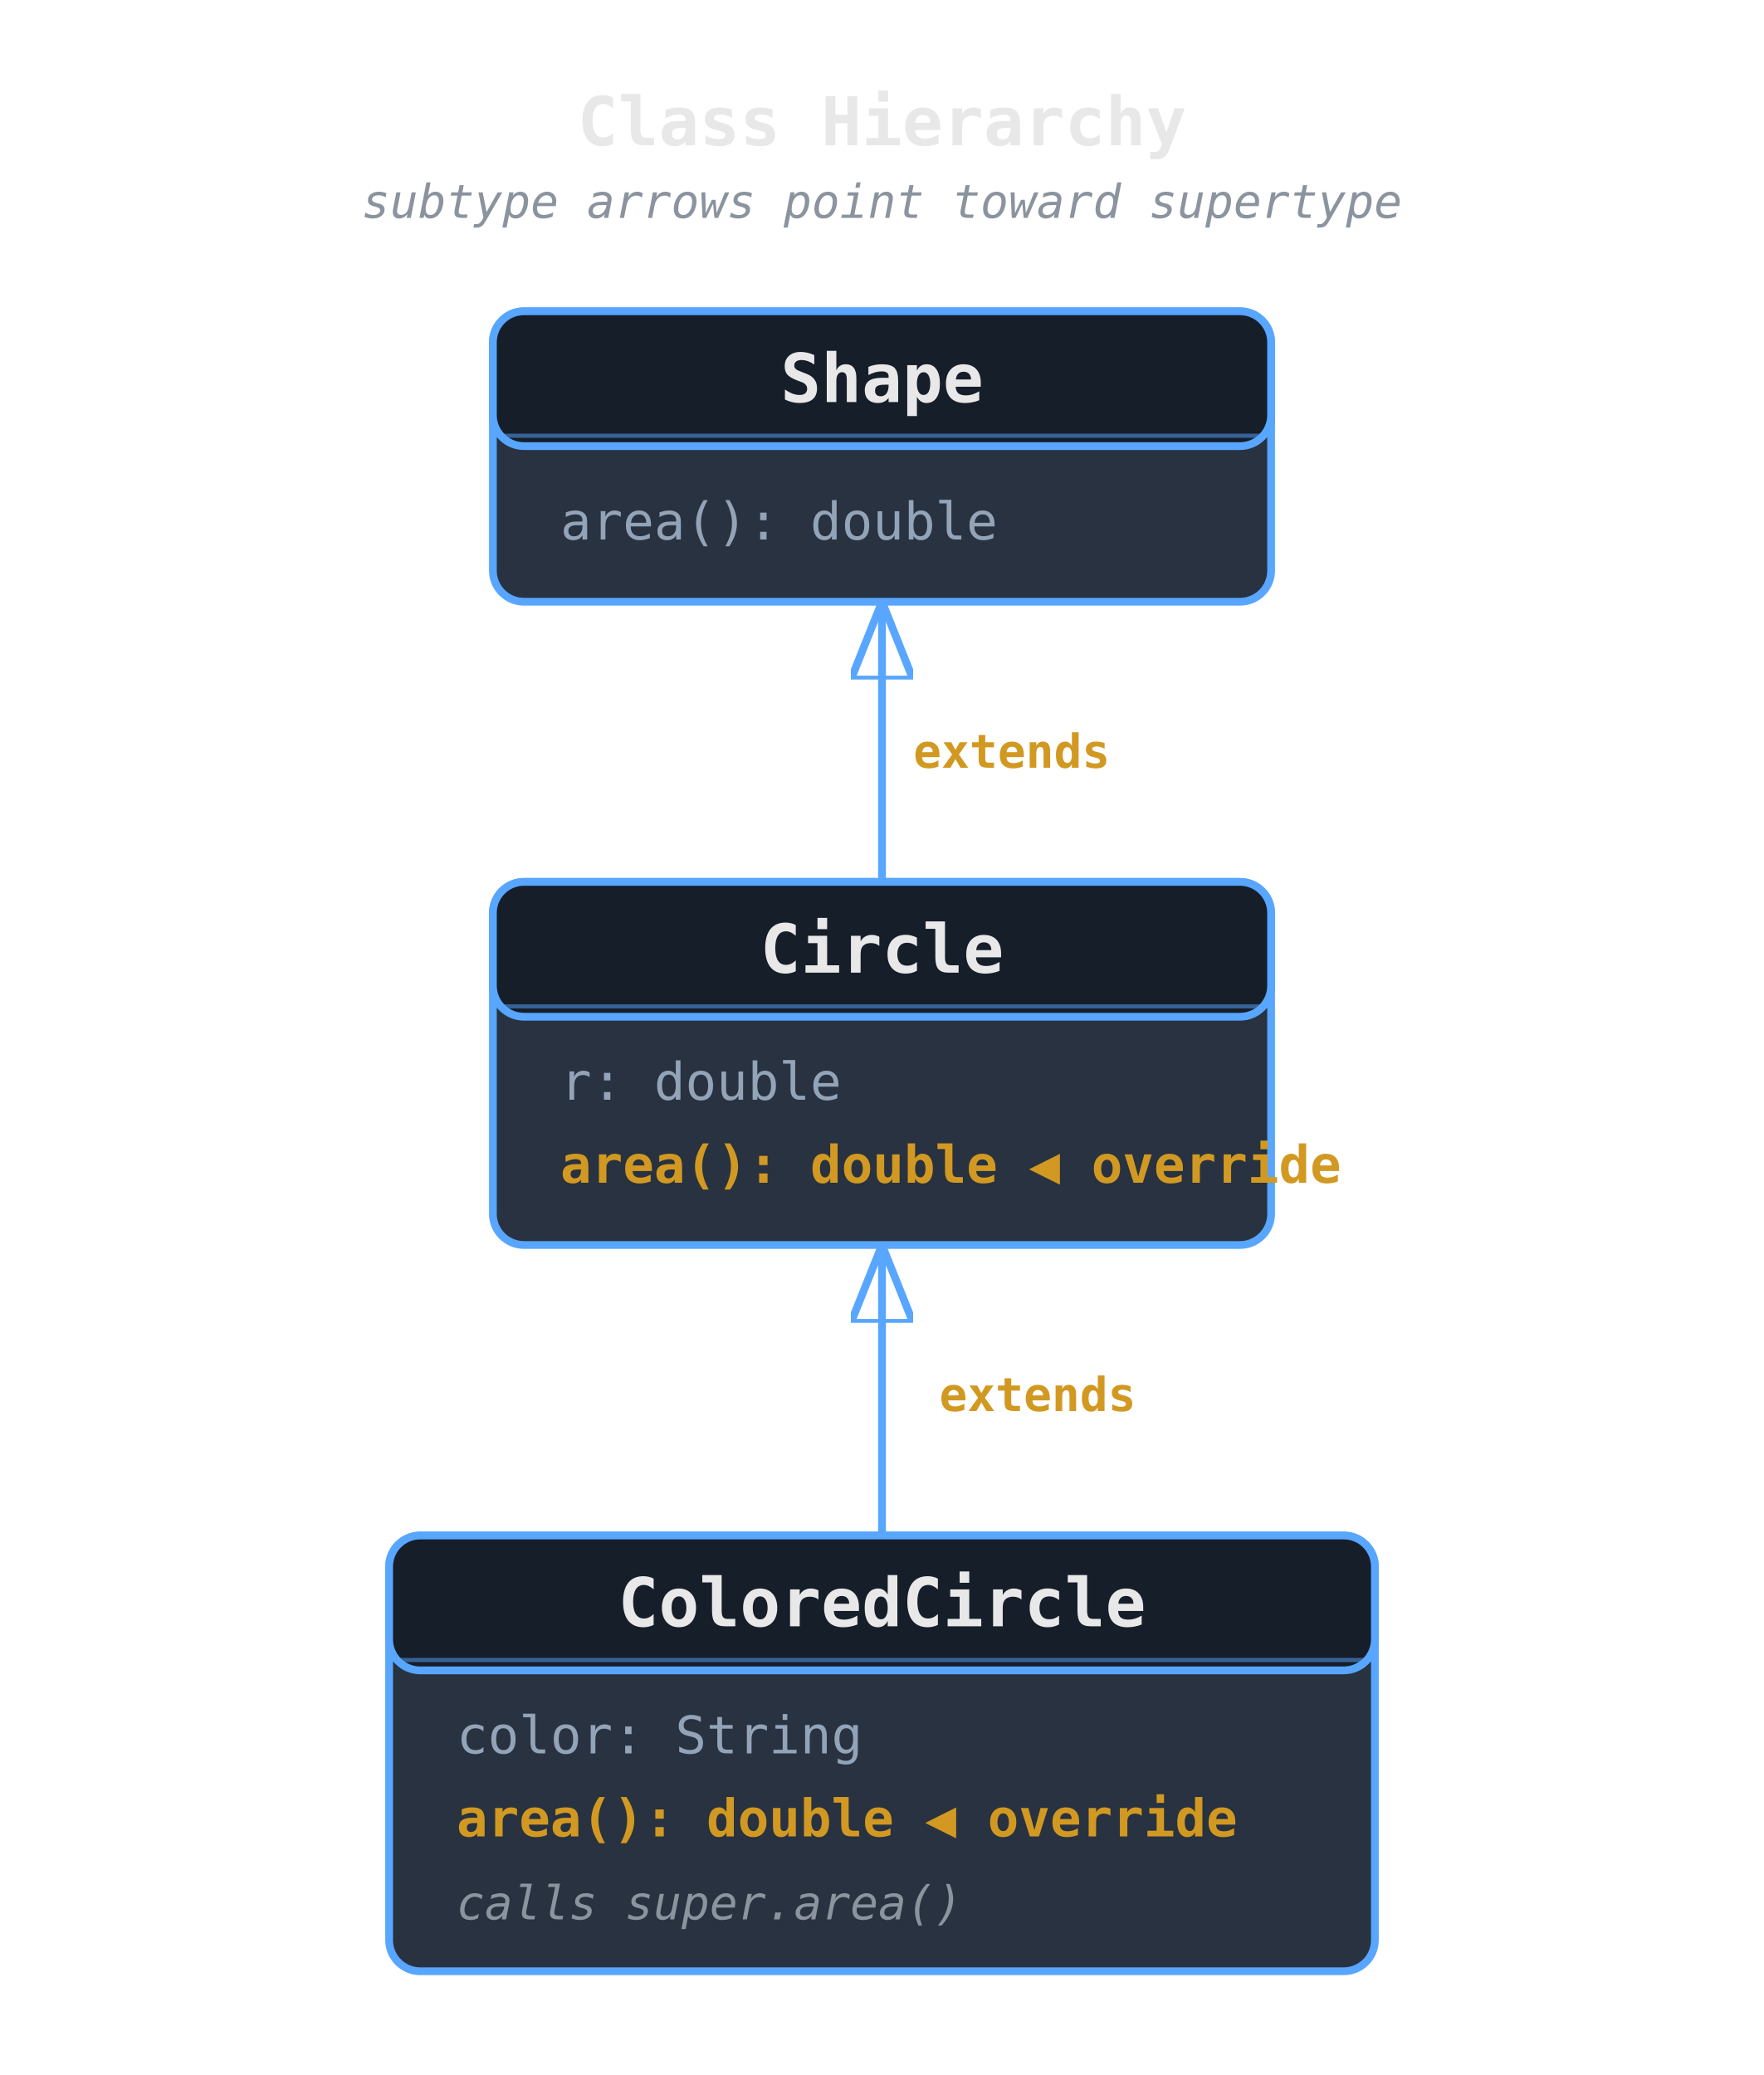
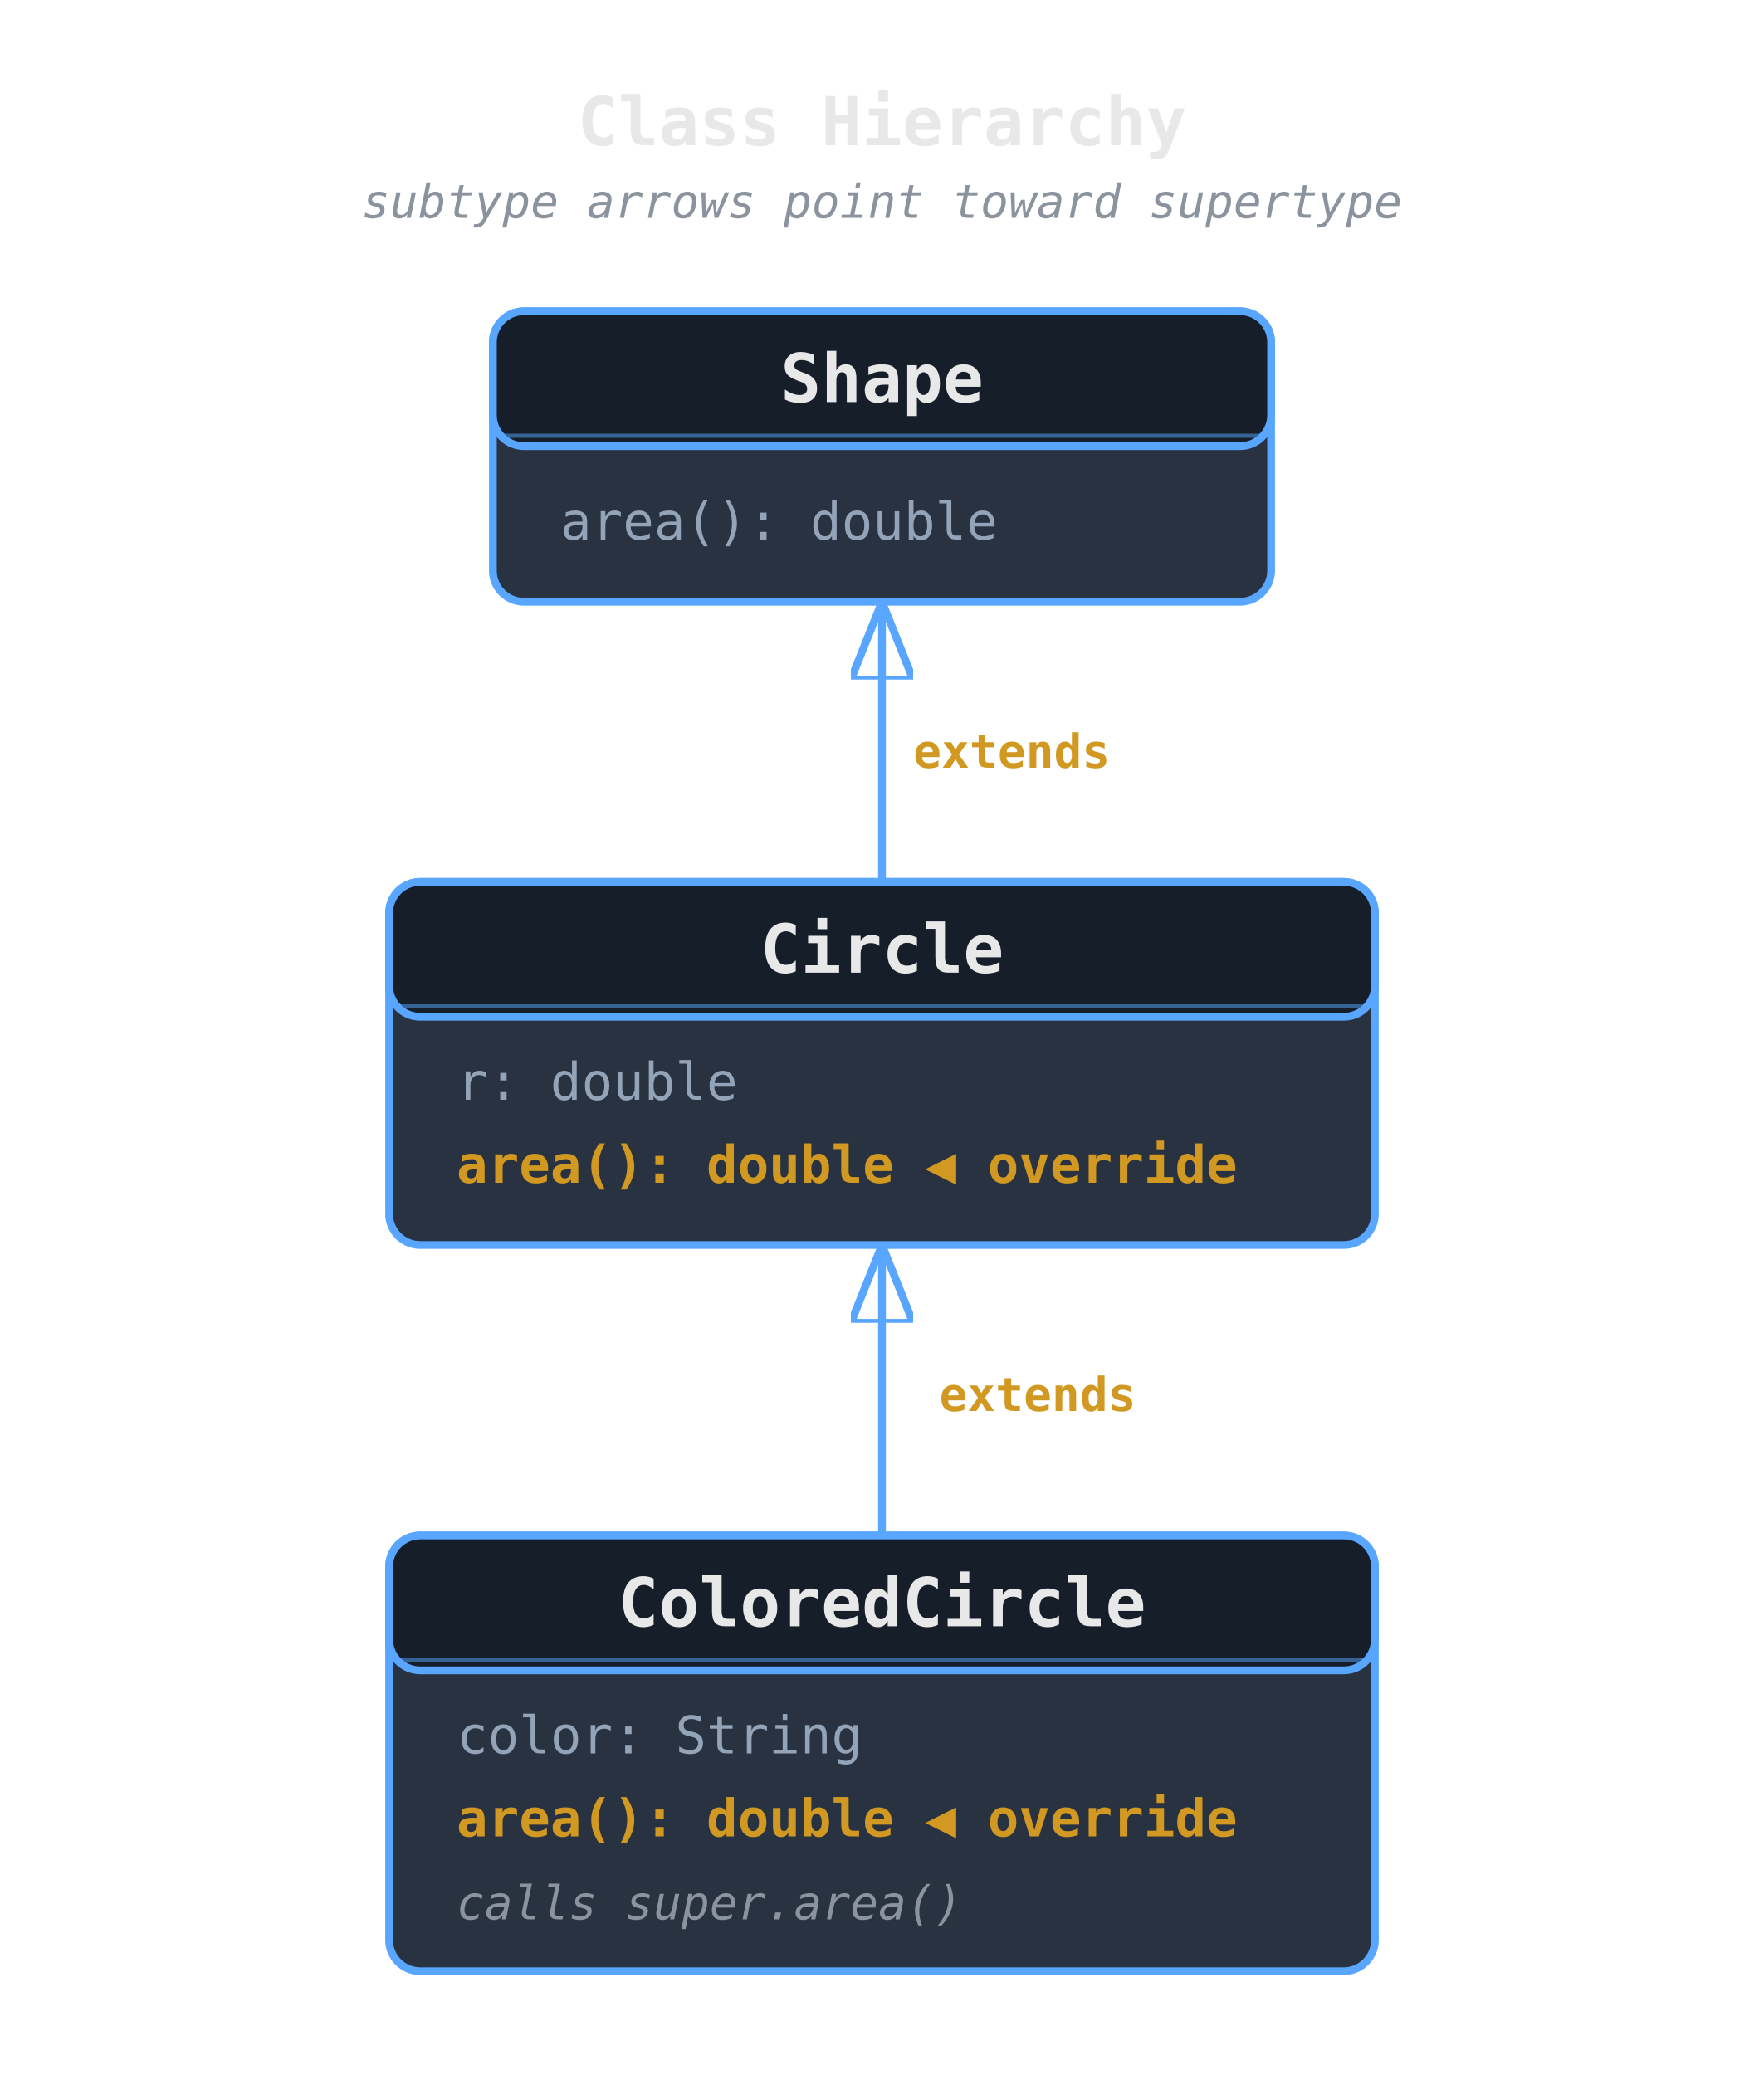
<svg xmlns="http://www.w3.org/2000/svg" viewBox="0 0 340 400" fill="none">
  <style>
    text { font-family: 'IBM Plex Mono', 'SF Mono', 'Fira Code', 'Consolas', monospace; }
    .title { font-size: 13px; font-weight: 700; fill: #e8e8e8; text-anchor: middle; }
    .sub { font-size: 9px; fill: #8b949e; font-style: italic; text-anchor: middle; }
    .class-box { fill: rgba(30,40,55,0.95); stroke: #58a6ff; stroke-width: 1.5; rx: 6; }
    .class-header { fill: rgba(22,30,42,0.98); stroke: #58a6ff; stroke-width: 1.5; }
    .class-name { font-size: 13px; fill: #e8e8e8; font-weight: 700; text-anchor: middle; dominant-baseline: central; }
    .member { font-size: 10px; fill: #93a3b8; text-anchor: start; }
    .member-override { font-size: 10px; fill: #d29922; font-weight: 600; text-anchor: start; }
    .arrow { stroke: #58a6ff; stroke-width: 1.5; fill: none; }
    .anno { font-size: 9px; fill: #d29922; font-weight: 600; text-anchor: middle; }
    .sep-line { stroke: #58a6ff; stroke-width: 0.8; opacity: 0.5; }
    .desc { font-size: 9px; fill: #8b949e; font-style: italic; text-anchor: start; }

    @media (prefers-color-scheme: light) {
      .title { fill: #284b63; }
      .class-box { fill: #1a1a2e; stroke: #284b63; }
      .class-header { fill: #12122a; stroke: #284b63; }
      .class-name { fill: #e8e8e8; }
      .member { fill: #b0b8c4; }
      .member-override { fill: #9e6000; }
      .arrow { stroke: #284b63; }
      .anno { fill: #9e6000; }
      .sep-line { stroke: #284b63; }
      .desc { fill: #6e7781; }
    }
  </style>
  <defs>
    <marker id="arr-inherit" markerWidth="10" markerHeight="8" refX="10" refY="4" orient="auto">
      <path d="M0,0 L10,4 L0,8 Z" fill="none" stroke="#58a6ff" stroke-width="1" />
    </marker>
  </defs>
  <text x="170" y="28" class="title">Class Hierarchy</text>
  <text x="170" y="42" class="sub">subtype arrows point toward supertype</text>
  <rect class="class-box" x="95" y="60" width="150" height="56" />
  <rect class="class-header" x="95" y="60" width="150" height="26" rx="6" />
  <text x="170" y="73" class="class-name">Shape</text>
  <line class="sep-line" x1="95" y1="84" x2="245" y2="84" />
  <text x="108" y="104" class="member">area(): double</text>
-   <rect class="class-box" x="95" y="170" width="150" height="70" />
-   <rect class="class-header" x="95" y="170" width="150" height="26" rx="6" />
+   <rect class="class-box" x="75" y="170" width="190" height="70" />
+   <rect class="class-header" x="75" y="170" width="190" height="26" rx="6" />
  <text x="170" y="183" class="class-name">Circle</text>
-   <line class="sep-line" x1="95" y1="194" x2="245" y2="194" />
-   <text x="108" y="212" class="member">r: double</text>
-   <text x="108" y="228" class="member-override">area(): double  ◀ override</text>
+   <line class="sep-line" x1="75" y1="194" x2="265" y2="194" />
+   <text x="88" y="212" class="member">r: double</text>
+   <text x="88" y="228" class="member-override">area(): double  ◀ override</text>
  <rect class="class-box" x="75" y="296" width="190" height="84" />
  <rect class="class-header" x="75" y="296" width="190" height="26" rx="6" />
  <text x="170" y="309" class="class-name">ColoredCircle</text>
  <line class="sep-line" x1="75" y1="320" x2="265" y2="320" />
  <text x="88" y="338" class="member">color: String</text>
  <text x="88" y="354" class="member-override">area(): double  ◀ override</text>
  <text x="88" y="370" class="desc">calls super.area()</text>
  <path class="arrow" d="M 170,170 L 170,116" marker-end="url(#arr-inherit)" />
  <text x="195" y="148" class="anno">extends</text>
  <path class="arrow" d="M 170,296 L 170,240" marker-end="url(#arr-inherit)" />
  <text x="200" y="272" class="anno">extends</text>
</svg>
